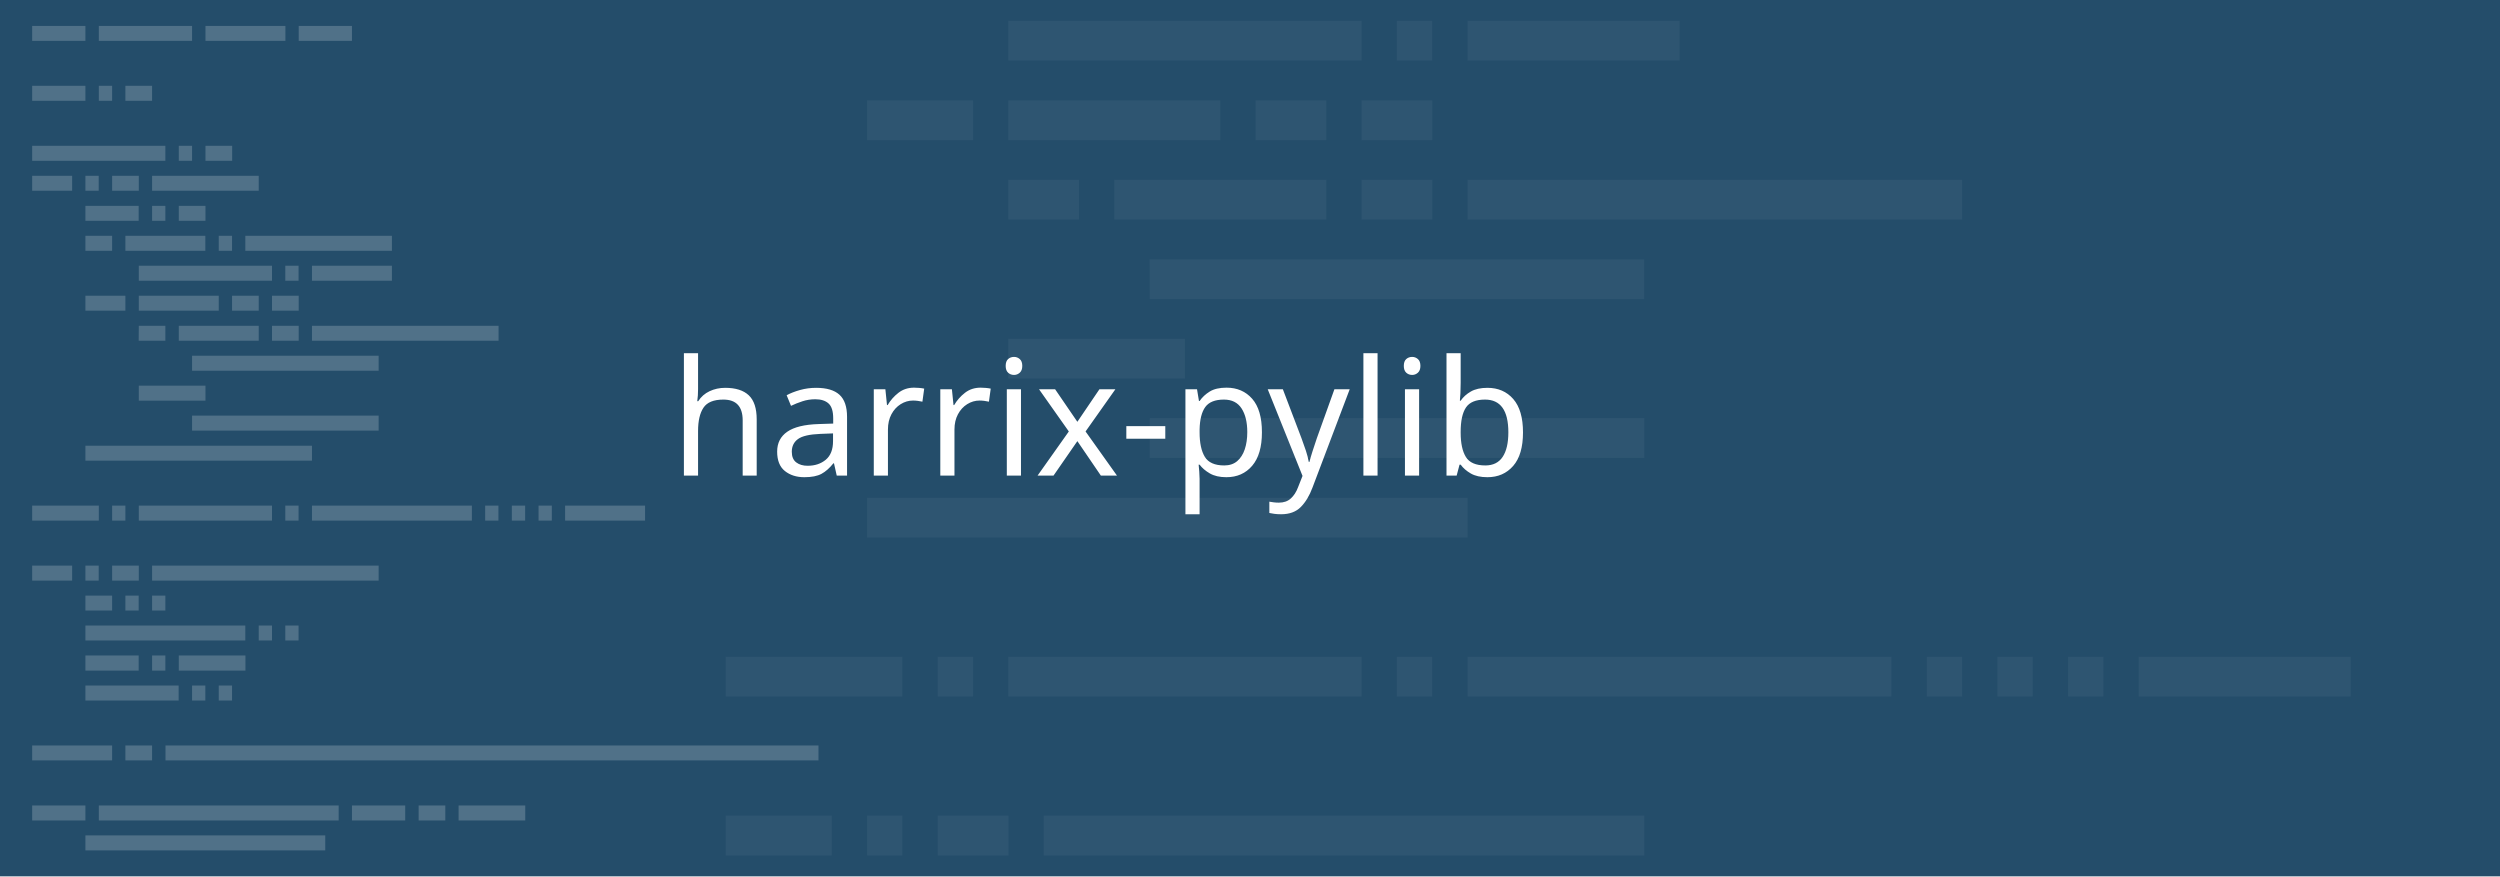
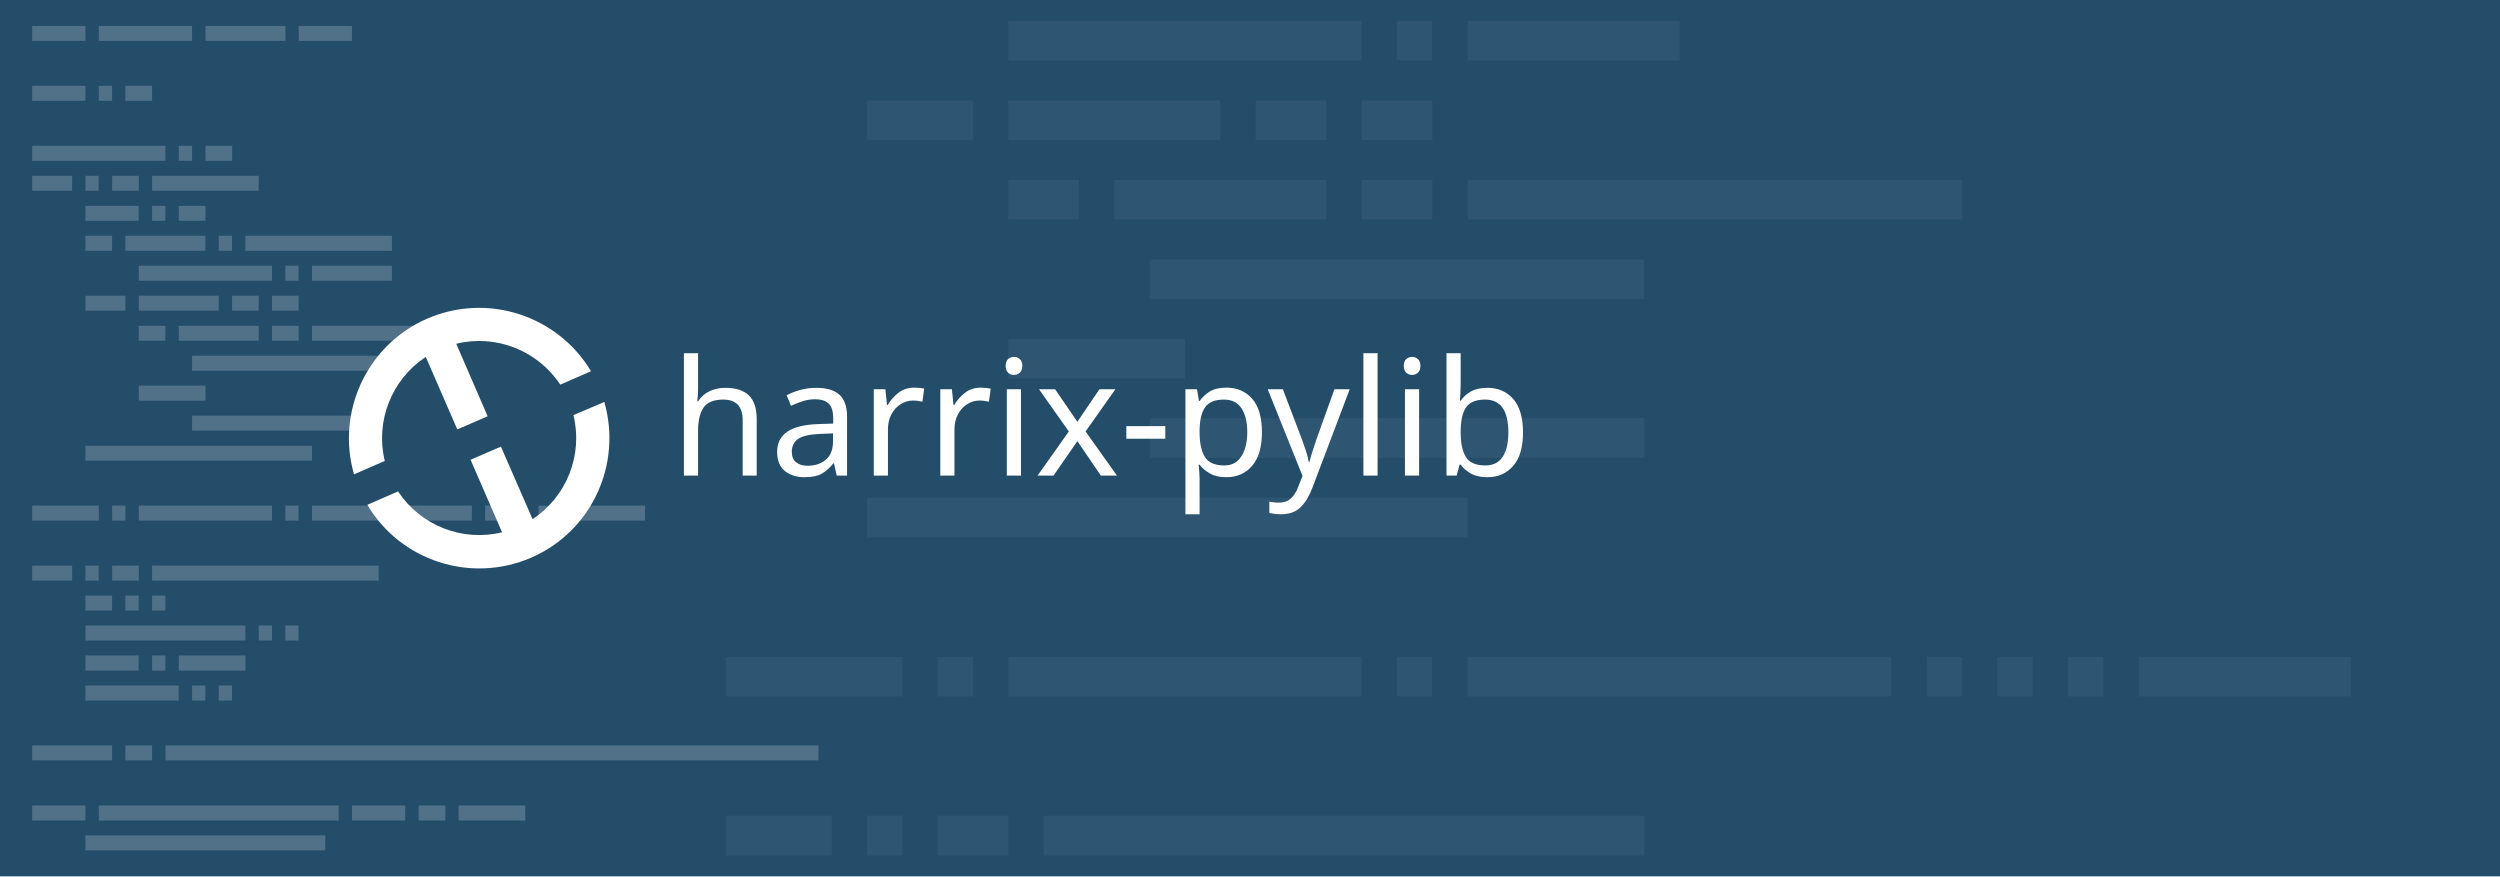
- <svg xmlns="http://www.w3.org/2000/svg" xml:space="preserve" viewBox="0 0 1920 673">
+ <svg xmlns="http://www.w3.org/2000/svg" xml:space="preserve" id="Layer_1" x="0" y="0" version="1.1" viewBox="0 0 1920 673">
+   <style>.st4{fill:#fff}</style>
  <path d="M0 0h1920v673H0z" style="fill:#244d6a" />
  <path d="M24.7 19.9h40.9v11.5H24.7zm51.2 0h71.6v11.5H75.9zm81.9 0h61.4v11.5h-61.4zm71.6 0h40.9v11.5h-40.9zm-204.7 46h40.9v11.5H24.7zm51.2 0h10.2v11.5H75.9zm20.4 0h20.5v11.5H96.3zM24.7 112H127v11.5H24.7zm112.6 0h10.2v11.5h-10.2zm20.5 0h20.5v11.5h-20.5zM24.7 135h30.7v11.5H24.7zm40.9 0h10.2v11.5H65.6zm20.5 0h20.5v11.5H86.1zm30.7 0h81.9v11.5h-81.9zm-51.2 23.1h40.9v11.5H65.6zm51.2 0H127v11.5h-10.2zm20.5 0h20.5v11.5h-20.5zm-71.7 23h20.5v11.5H65.6zm30.7 0h61.4v11.5H96.3zm71.7 0h10.2v11.5H168zm20.4 0H301v11.5H188.4zm-81.8 23h102.3v11.5H106.6zm112.5 0h10.2v11.5h-10.2zm20.5 0H301v11.5h-61.4zm-174 23h30.7v11.5H65.6zm41 0H168v11.5h-61.4zm71.6 0h20.5v11.5h-20.5zm30.7 0h20.5v11.5h-20.5zm-102.3 23.1H127v11.5h-20.5zm30.7 0h61.4v11.5h-61.4zm71.6 0h20.5v11.5h-20.5zm30.7 0h143.3v11.5H239.6zm-92.1 23h143.3v11.5H147.5zm-40.9 23h51.2v11.5h-51.2zm40.9 23h143.3v11.5H147.5zm-81.9 23.1h174v11.5h-174zm-40.9 46h51.2v11.5H24.7zm61.4 0h10.2v11.5H86.1zm20.5 0h102.3v11.5H106.6zm112.5 0h10.2v11.5h-10.2zm20.5 0h122.8v11.5H239.6zm133 0h10.2v11.5h-10.2zm20.5 0h10.2v11.5h-10.2zm20.5 0h10.2v11.5h-10.2zm20.4 0h61.4v11.5H434zM24.7 434.4h30.7v11.5H24.7zm40.9 0h10.2v11.5H65.6zm20.5 0h20.5v11.5H86.1zm30.7 0h174v11.5h-174zm-51.2 23h20.5v11.5H65.6zm30.7 0h10.2v11.5H96.3zm20.5 0H127v11.5h-10.2zm-51.2 23h122.8v11.5H65.6zm133.1 0h10.2v11.5h-10.2zm20.4 0h10.2v11.5h-10.2zm-153.5 23h40.9V515H65.6zm51.2 0H127V515h-10.2zm20.5 0h51.2V515h-51.2zm-71.7 23.1h71.6V538H65.6zm81.9 0h10.2V538h-10.2zm20.5 0h10.2V538H168zm-143.3 46h61.4V584H24.7zm71.6 0h20.5V584H96.3zm30.8 0h501.5V584H127.1zM24.7 618.6h40.9v11.5H24.7zm51.2 0h184.2v11.5H75.9zm194.4 0h40.9v11.5h-40.9zm51.2 0H342v11.5h-20.5zm30.7 0h51.2v11.5h-51.2zm-286.6 23h184.2v11.5H65.6z" style="opacity:.2;fill:#fff" />
  <path d="M774.4 16h271.3v30.5H774.4zm298.4 0h27.1v30.5h-27.1zm54.3 0h162.8v30.5h-162.8zM665.9 77.1h81.4v30.5h-81.4zm108.5 0h162.8v30.5H774.4zm189.9 0h54.3v30.5h-54.3zm81.4 0h54.3v30.5h-54.3zm-271.3 61h54.3v30.5h-54.3zm81.4 0h162.8v30.5H855.8zm189.9 0h54.3v30.5h-54.3zm81.4 0h379.8v30.5h-379.8zm-244.2 61.1h379.8v30.5H883zm-108.5 61H910v30.5H774.4zm108.6 61h379.8v30.5H883zm-217.1 61.1h461.2v30.5H665.9zM557.4 504.4H693v30.5H557.4zm162.8 0h27.1v30.5h-27.1zm54.2 0h271.3v30.5H774.4zm298.4 0h27.1v30.5h-27.1zm54.3 0h325.5v30.5h-325.5zm352.7 0h27.1v30.5h-27.1zm54.2 0h27.1v30.5H1534zm54.3 0h27.1v30.5h-27.1zm54.2 0h162.8v30.5h-162.8zm-1085.1 122h81.4V657h-81.4zm108.5 0H693V657h-27.1zm54.3 0h54.3V657h-54.3zm81.4 0h461.2V657H801.6z" style="opacity:5.000000e-02;fill:#fff" />
  <path d="M406 29.3h1109.1v168.8H406z" style="fill:none" />
-   <text style="fill:#fff;font-family:&quot;JetBrainsMono-Bold&quot;;font-size:123.691px" transform="translate(514.72 365.258)">harrix-pylib</text>
+   <text class="st4" style="font-family:&quot;JetBrainsMono-Bold&quot;;font-size:123.691px" transform="translate(514.72 365.258)">harrix-pylib</text>
+   <path d="M440.4 318.8c7.5 30.6-5.2 62.7-31.4 79.9L384.7 343l-23.3 10.1 24.2 55.7c-30.5 7.5-62.6-5.2-79.9-31.4l-23.6 10.3c25.3 42.7 79 60.8 125.8 40.6 46.7-20.2 70-71.9 56.2-119.6zm-112.3-74.1c-46.6 20.3-70 72-56.2 119.6l23.6-10.3c-7.4-30.4 5.2-62.6 31.5-79.9l24.2 55.7 23.3-10.1-24.1-55.7c30.5-7.5 62.6 5.2 79.9 31.4l23.6-10.3c-25.4-42.5-79-60.6-125.8-40.4" class="st4" />
</svg>
